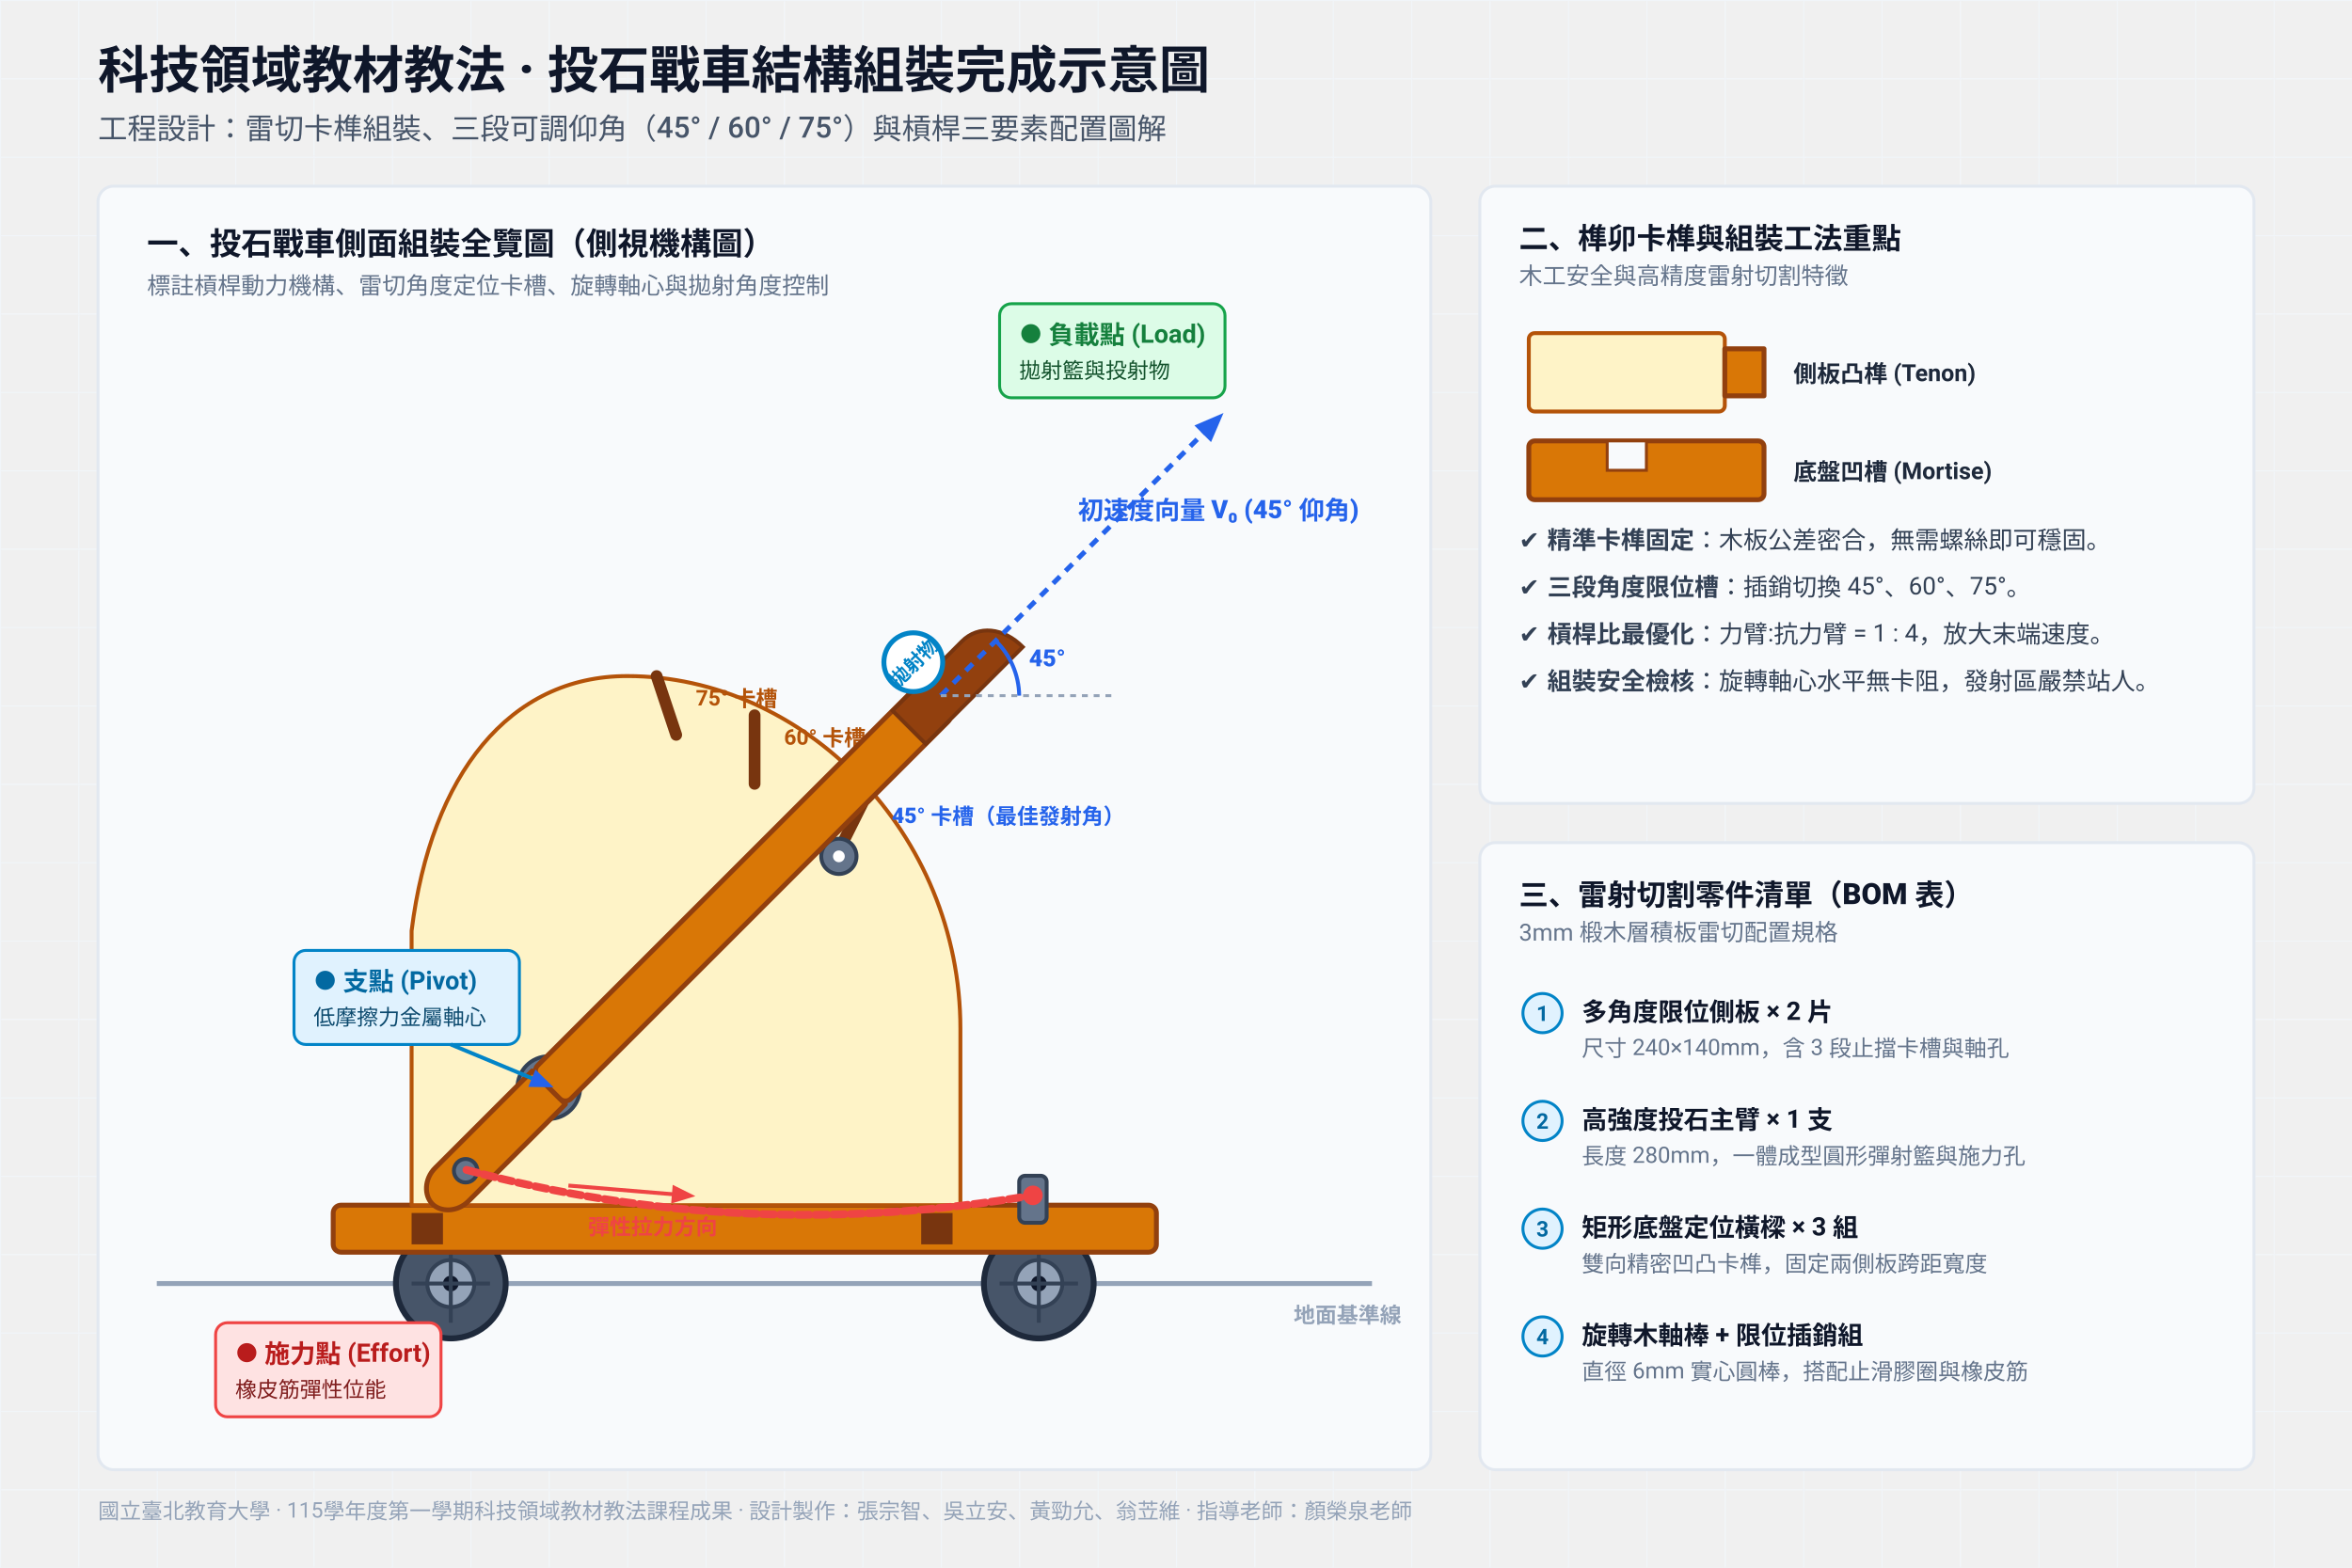
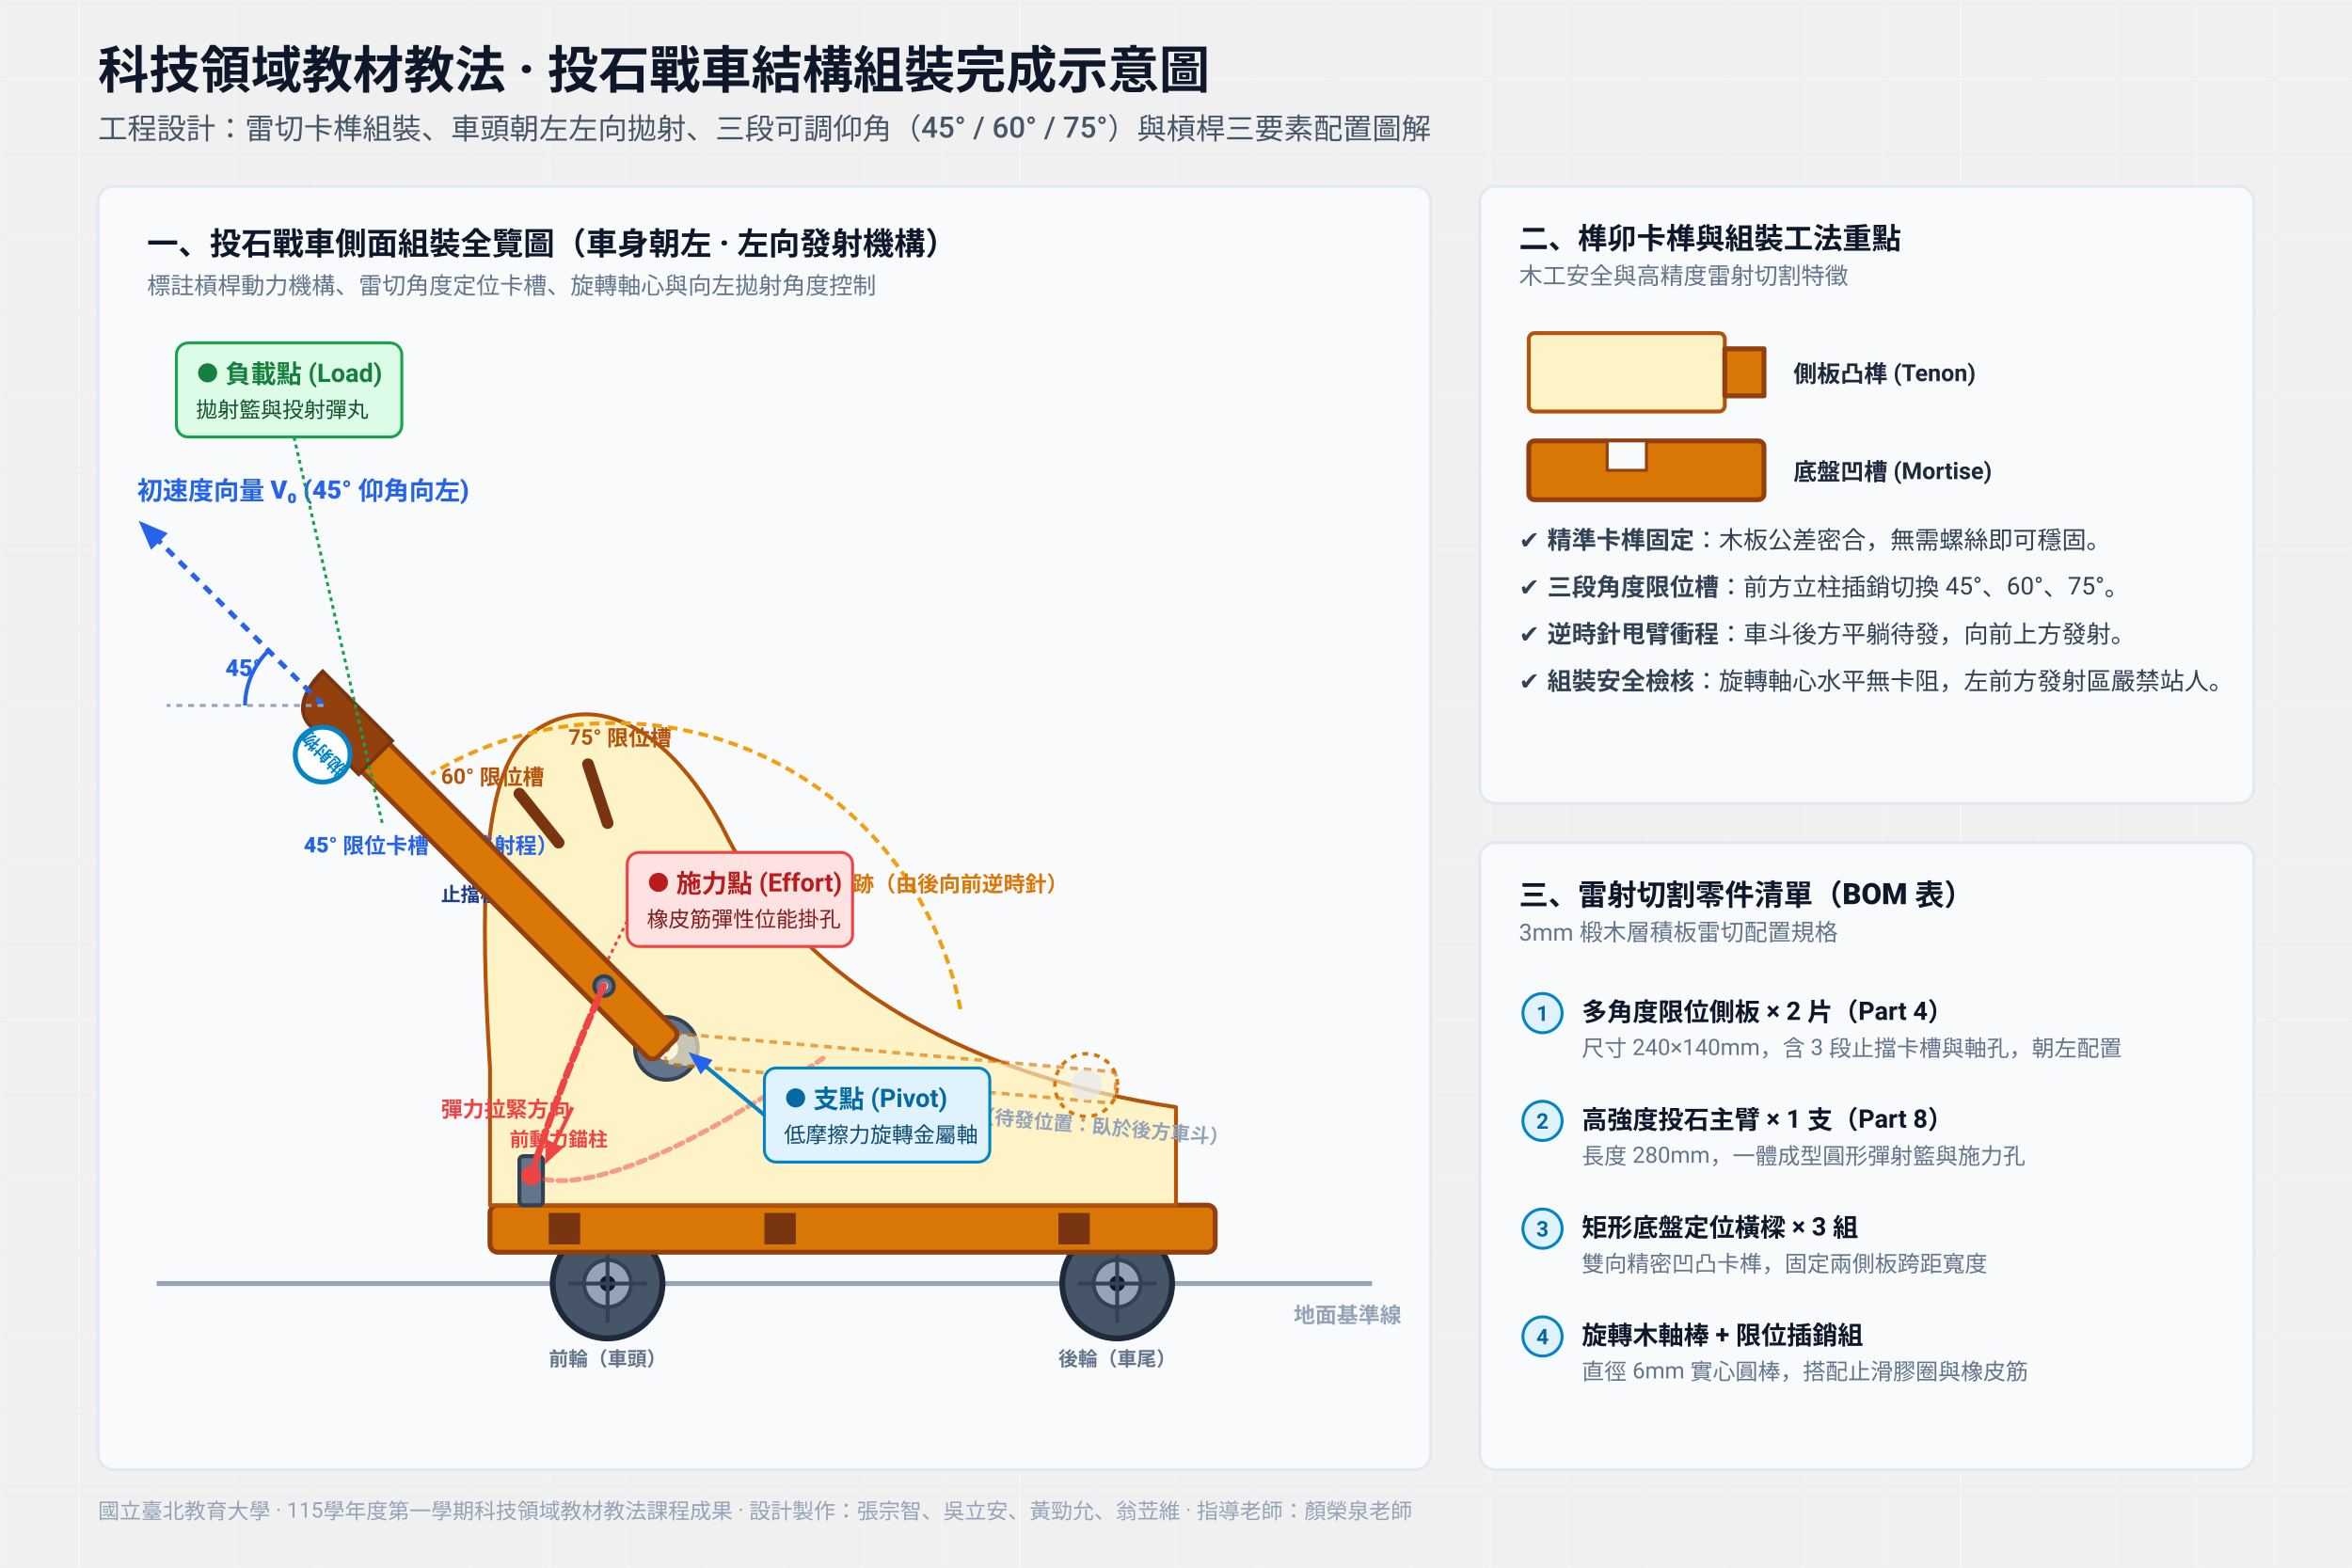
<svg xmlns="http://www.w3.org/2000/svg" viewBox="0 0 1200 800" width="1200" height="800" style="background:#ffffff; font-family:-apple-system, BlinkMacSystemFont, 'Segoe UI', Roboto, 'Noto Sans TC', sans-serif;">
  <defs>
    <style>
      .title { font-size: 26px; font-weight: 800; fill: #0f172a; }
      .subtitle { font-size: 15px; font-weight: 500; fill: #475569; }
      .card-bg { fill: #f8fafc; stroke: #e2e8f0; stroke-width: 1.5; rx: 8px; }
      .wood { fill: #d97706; stroke: #92400e; stroke-width: 2.5; stroke-linejoin: round; }
      .wood-light { fill: #fef3c7; stroke: #b45309; stroke-width: 2; stroke-linejoin: round; }
+       .wood-ghost { fill: #fef3c7; stroke: #d97706; stroke-width: 1.8; stroke-dasharray: 4 3; opacity: 0.65; }
      .wood-dark { fill: #b45309; stroke: #78350f; stroke-width: 2; }
      .metal { fill: #64748b; stroke: #334155; stroke-width: 2; }
-       .rubber { stroke: #ef4444; stroke-width: 4; stroke-linecap: round; stroke-dasharray: 6 3; }
+       .rubber { stroke: #ef4444; stroke-width: 3.5; stroke-linecap: round; stroke-dasharray: 6 3; }
+       .rubber-ghost { stroke: #ef4444; stroke-width: 2.5; stroke-linecap: round; stroke-dasharray: 4 3; opacity: 0.5; }
      .vector-line { stroke: #2563eb; stroke-width: 2.5; stroke-dasharray: 5 4; }
      .label-box { fill: #ffffff; stroke: #cbd5e1; stroke-width: 1.2; rx: 4px; }
      .label-text { font-size: 13px; font-weight: 700; fill: #1e293b; }
      .label-desc { font-size: 11px; font-weight: 500; fill: #64748b; }
      .badge-effort { fill: #fee2e2; stroke: #ef4444; stroke-width: 1.5; }
      .badge-pivot { fill: #e0f2fe; stroke: #0284c7; stroke-width: 1.5; }
      .badge-load { fill: #dcfce7; stroke: #16a34a; stroke-width: 1.5; }
      .dim-line { stroke: #94a3b8; stroke-width: 1.2; stroke-dasharray: 3 3; }
      .grid-line { stroke: #f1f5f9; stroke-width: 1; }
    </style>
    <marker id="arrow" viewBox="0 0 10 10" refX="6" refY="5" markerWidth="6" markerHeight="6" orient="auto-start-reverse">
      <path d="M 0 1 L 10 5 L 0 9 z" fill="#2563eb" />
    </marker>
    <marker id="red-arrow" viewBox="0 0 10 10" refX="6" refY="5" markerWidth="6" markerHeight="6" orient="auto-start-reverse">
      <path d="M 0 1 L 10 5 L 0 9 z" fill="#ef4444" />
    </marker>
  </defs>
  <pattern id="grid" width="40" height="40" patternUnits="userSpaceOnUse">
    <path d="M 40 0 L 0 0 0 40" fill="none" stroke="#f1f5f9" stroke-width="1" />
  </pattern>
  <rect width="1200" height="800" fill="url(#grid)" />
  <g transform="translate(50, 45)">
    <text class="title" x="0" y="0">科技領域教材教法 · 投石戰車結構組裝完成示意圖</text>
-     <text class="subtitle" x="0" y="26">工程設計：雷切卡榫組裝、三段可調仰角（45° / 60° / 75°）與槓桿三要素配置圖解</text>
+     <text class="subtitle" x="0" y="26">工程設計：雷切卡榫組裝、車頭朝左左向拋射、三段可調仰角（45° / 60° / 75°）與槓桿三要素配置圖解</text>
  </g>
  <g transform="translate(50, 95)">
    <rect width="680" height="655" class="card-bg" />
-     <text x="25" y="35" style="font-size: 16px; font-weight: 800; fill: #0f172a;">一、投石戰車側面組裝全覽圖（側視機構圖）</text>
-     <text x="25" y="55" style="font-size: 12px; fill: #64748b;">標註槓桿動力機構、雷切角度定位卡槽、旋轉軸心與拋射角度控制</text>
+     <text x="25" y="35" style="font-size: 16px; font-weight: 800; fill: #0f172a;">一、投石戰車側面組裝全覽圖（車身朝左 · 左向發射機構）</text>
+     <text x="25" y="55" style="font-size: 12px; fill: #64748b;">標註槓桿動力機構、雷切角度定位卡槽、旋轉軸心與向左拋射角度控制</text>
    <line x1="30" y1="560" x2="650" y2="560" stroke="#94a3b8" stroke-width="2.5" />
    <text x="610" y="580" style="font-size: 11px; fill: #94a3b8; font-weight: 600;">地面基準線</text>
-     <g transform="translate(180, 560)">
+     <g transform="translate(260, 560)">
      <circle cx="0" cy="0" r="28" fill="#475569" stroke="#1e293b" stroke-width="3" />
      <circle cx="0" cy="0" r="12" fill="#94a3b8" stroke="#334155" stroke-width="2" />
      <circle cx="0" cy="0" r="4" fill="#0f172a" />
      <line x1="-20" y1="0" x2="20" y2="0" stroke="#334155" stroke-width="2" />
      <line x1="0" y1="-20" x2="0" y2="20" stroke="#334155" stroke-width="2" />
+       <text x="0" y="42" text-anchor="middle" style="font-size: 10px; font-weight: 700; fill: #64748b;">前輪（車頭）</text>
    </g>
-     <g transform="translate(480, 560)">
+     <g transform="translate(520, 560)">
      <circle cx="0" cy="0" r="28" fill="#475569" stroke="#1e293b" stroke-width="3" />
      <circle cx="0" cy="0" r="12" fill="#94a3b8" stroke="#334155" stroke-width="2" />
      <circle cx="0" cy="0" r="4" fill="#0f172a" />
      <line x1="-20" y1="0" x2="20" y2="0" stroke="#334155" stroke-width="2" />
      <line x1="0" y1="-20" x2="0" y2="20" stroke="#334155" stroke-width="2" />
+       <text x="0" y="42" text-anchor="middle" style="font-size: 10px; font-weight: 700; fill: #64748b;">後輪（車尾）</text>
    </g>
-     <rect x="120" y="520" width="420" height="24" class="wood" rx="4" />
-     <rect x="160" y="524" width="16" height="16" fill="#78350f" />
-     <rect x="420" y="524" width="16" height="16" fill="#78350f" />
-     <path d="M 200 520               L 440 520               L 440 430               C 440 330, 360 250, 270 250               C 210 250, 170 300, 160 380               L 160 520               Z" class="wood-light" />
-     <line x1="285" y1="250" x2="295" y2="280" stroke="#78350f" stroke-width="6" stroke-linecap="round" />
-     <text x="305" y="265" style="font-size: 11px; font-weight: 700; fill: #b45309;">75° 卡槽</text>
-     <line x1="335" y1="270" x2="335" y2="305" stroke="#78350f" stroke-width="6" stroke-linecap="round" />
-     <text x="350" y="285" style="font-size: 11px; font-weight: 700; fill: #b45309;">60° 卡槽</text>
-     <line x1="390" y1="315" x2="375" y2="345" stroke="#78350f" stroke-width="6" stroke-linecap="round" />
-     <text x="405" y="325" style="font-size: 11px; font-weight: 800; fill: #2563eb;">45° 卡槽（最佳發射角）</text>
-     <circle cx="378" cy="342" r="9" class="metal" />
-     <circle cx="378" cy="342" r="3" fill="#ffffff" />
-     <g transform="translate(230, 460)">
+     <rect x="200" y="520" width="370" height="24" class="wood" rx="4" />
+     <rect x="230" y="524" width="16" height="16" fill="#78350f" />
+     <rect x="340" y="524" width="16" height="16" fill="#78350f" />
+     <rect x="490" y="524" width="16" height="16" fill="#78350f" />
+     <path d="M 220 520               L 550 520               L 550 470               C 450 455, 360 410, 320 330               C 300 290, 260 250, 220 280               C 195 300, 195 370, 200 450               L 200 520               Z" class="wood-light" />
+     <rect x="215" y="495" width="12" height="25" class="metal" rx="2" />
+     <circle cx="221" cy="505" r="5" fill="#ef4444" />
+     <text x="210" y="490" style="font-size: 10px; font-weight: 700; fill: #ef4444;">前動力錨柱</text>
+     <g transform="translate(290, 440)">
      <circle cx="0" cy="0" r="16" class="metal" />
      <circle cx="0" cy="0" r="6" fill="#ffffff" />
      <circle cx="0" cy="0" r="2" fill="#0f172a" />
    </g>
-     <rect x="470" y="505" width="14" height="24" class="metal" rx="3" />
-     <circle cx="477" cy="515" r="5" fill="#ef4444" />
-     <g transform="translate(230, 460) rotate(-45)">
-       <path d="M -70 -12 L 0 -12 L 0 12 L -70 12 C -78 12 -84 6 -84 0 C -84 -6 -78 -12 -70 -12 Z" class="wood" />
-       <circle cx="-60" cy="0" r="6" class="metal" />
-       <rect x="0" y="-12" width="280" height="24" class="wood" rx="4" />
-       <path d="M 260 -12 L 310 -12 C 322 -12 330 -2 330 12 L 260 12 Z" fill="#92400e" stroke="#78350f" stroke-width="2" />
-       <circle cx="285" cy="-22" r="15" fill="#ffffff" stroke="#0284c7" stroke-width="2.5" />
-       <text x="285" y="-18" text-anchor="middle" style="font-size: 10px; font-weight: 800; fill: #0284c7;">拋射物</text>
+     <line x1="260" y1="325" x2="250" y2="295" stroke="#78350f" stroke-width="6" stroke-linecap="round" />
+     <text x="240" y="285" style="font-size: 11px; font-weight: 700; fill: #b45309;">75° 限位槽</text>
+     <line x1="235" y1="335" x2="215" y2="310" stroke="#78350f" stroke-width="6" stroke-linecap="round" />
+     <text x="175" y="305" style="font-size: 11px; font-weight: 700; fill: #b45309;">60° 限位槽</text>
+     <line x1="210" y1="360" x2="185" y2="335" stroke="#78350f" stroke-width="6" stroke-linecap="round" />
+     <text x="105" y="340" style="font-size: 11px; font-weight: 800; fill: #2563eb;">45° 限位卡槽（最佳射程）</text>
+     <circle cx="195" cy="345" r="9" class="metal" />
+     <circle cx="195" cy="345" r="3" fill="#ffffff" />
+     <text x="195" y="365" text-anchor="middle" style="font-size: 10px; font-weight: 700; fill: #1e3a8a;">止擋橫桿</text>
+     <g transform="translate(290, 440) rotate(5)">
+       <rect x="0" y="-8" width="230" height="16" class="wood-ghost" rx="3" />
+       <circle cx="215" cy="0" r="16" fill="none" stroke="#d97706" stroke-width="1.8" stroke-dasharray="3 3" />
+       <circle cx="215" cy="0" r="8" fill="#e2e8f0" opacity="0.6" />
+       <text x="160" y="24" style="font-size: 10px; font-weight: 600; fill: #94a3b8;">（待發位置：臥於後方車斗）</text>
    </g>
-     <path d="M 188 502 Q 330 540 477 515" fill="none" class="rubber" />
-     <line x1="240" y1="510" x2="300" y2="515" stroke="#ef4444" stroke-width="2" marker-end="url(#red-arrow)" />
-     <text x="250" y="535" style="font-size: 11px; font-weight: 700; fill: #ef4444;">彈性拉力方向</text>
-     <line x1="430" y1="260" x2="570" y2="120" class="vector-line" marker-end="url(#arrow)" />
-     <text x="500" y="170" style="font-size: 13px; font-weight: 800; fill: #2563eb;">初速度向量 V₀ (45° 仰角)</text>
-     <path d="M 470 260 A 40 40 0 0 0 458 232" fill="none" stroke="#2563eb" stroke-width="2" />
-     <text x="475" y="245" style="font-size: 12px; font-weight: 800; fill: #2563eb;">45°</text>
-     <line x1="430" y1="260" x2="520" y2="260" stroke="#94a3b8" stroke-width="1.5" stroke-dasharray="3 3" />
-     <g transform="translate(100, 390)">
+     <path d="M 221 505 Q 260 520 370 445" fill="none" class="rubber-ghost" />
+     <g transform="translate(290, 440) rotate(-135)">
+       <rect x="0" y="-10" width="225" height="20" class="wood" rx="4" />
+       <circle cx="45" cy="0" r="5" class="metal" />
+       <circle cx="45" cy="0" r="2" fill="#ffffff" />
+       <path d="M 210 -12 L 245 -12 C 255 -12 260 -2 260 12 L 210 12 Z" fill="#92400e" stroke="#78350f" stroke-width="2" />
+       <circle cx="230" cy="-18" r="14" fill="#ffffff" stroke="#0284c7" stroke-width="2.5" />
+       <text x="230" y="-14" text-anchor="middle" style="font-size: 9px; font-weight: 800; fill: #0284c7;">拋射物</text>
+     </g>
+     <path d="M 221 505 Q 235 460 258 408" fill="none" class="rubber" />
+     <line x1="242" y1="470" x2="230" y2="495" stroke="#ef4444" stroke-width="2" marker-end="url(#red-arrow)" />
+     <text x="175" y="475" style="font-size: 11px; font-weight: 700; fill: #ef4444;">彈力拉緊方向</text>
+     <line x1="115" y1="265" x2="25" y2="175" class="vector-line" marker-end="url(#arrow)" />
+     <text x="20" y="160" style="font-size: 13px; font-weight: 800; fill: #2563eb;">初速度向量 V₀ (45° 仰角向左)</text>
+     <line x1="115" y1="265" x2="35" y2="265" stroke="#94a3b8" stroke-width="1.5" stroke-dasharray="3 3" />
+     <path d="M 75 265 A 40 40 0 0 1 87 237" fill="none" stroke="#2563eb" stroke-width="2" />
+     <text x="65" y="250" style="font-size: 12px; font-weight: 800; fill: #2563eb;">45°</text>
+     <path d="M 440 420 A 180 180 0 0 0 170 300" fill="none" stroke="#f59e0b" stroke-width="2" stroke-dasharray="5 3" />
+     <text x="330" y="360" style="font-size: 11px; font-weight: 700; fill: #d97706;">甩臂旋轉軌跡（由後向前逆時針）</text>
+     <g transform="translate(340, 450)">
      <rect width="115" height="48" class="badge-pivot" rx="6" />
      <text x="10" y="20" class="label-text" style="fill: #0369a1;">● 支點 (Pivot)</text>
-       <text x="10" y="38" class="label-desc" style="fill: #0c4a6e;">低摩擦力金屬軸心</text>
-       <line x1="80" y1="48" x2="128" y2="68" stroke="#0284c7" stroke-width="2" marker-end="url(#arrow)" />
+       <text x="10" y="38" class="label-desc" style="fill: #0c4a6e;">低摩擦力旋轉金屬軸</text>
+       <line x1="0" y1="24" x2="-35" y2="-5" stroke="#0284c7" stroke-width="2" marker-end="url(#arrow)" />
    </g>
-     <g transform="translate(60, 580)">
+     <g transform="translate(270, 340)">
      <rect width="115" height="48" class="badge-effort" rx="6" />
      <text x="10" y="20" class="label-text" style="fill: #b91c1c;">● 施力點 (Effort)</text>
-       <text x="10" y="38" class="label-desc" style="fill: #7f1d1d;">橡皮筋彈性位能</text>
-       <line x1="115" y1="580" x2="185" y2="505" stroke="#ef4444" stroke-width="1.5" stroke-dasharray="2 2" />
+       <text x="10" y="38" class="label-desc" style="fill: #7f1d1d;">橡皮筋彈性位能掛孔</text>
+       <line x1="0" y1="35" x2="-10" y2="55" stroke="#ef4444" stroke-width="1.5" stroke-dasharray="2 2" />
    </g>
-     <g transform="translate(460, 60)">
+     <g transform="translate(40, 80)">
      <rect width="115" height="48" class="badge-load" rx="6" />
      <text x="10" y="20" class="label-text" style="fill: #15803d;">● 負載點 (Load)</text>
-       <text x="10" y="38" class="label-desc" style="fill: #14532d;">拋射籃與投射物</text>
-       <line x1="510" y1="108" x2="445" y2="235" stroke="#16a34a" stroke-width="1.5" stroke-dasharray="2 2" />
+       <text x="10" y="38" class="label-desc" style="fill: #14532d;">拋射籃與投射彈丸</text>
+       <line x1="60" y1="48" x2="105" y2="245" stroke="#16a34a" stroke-width="1.5" stroke-dasharray="2 2" />
    </g>
  </g>
  <g transform="translate(755, 95)">
    <rect width="395" height="315" class="card-bg" />
    <text x="20" y="32" style="font-size: 15px; font-weight: 800; fill: #0f172a;">二、榫卯卡榫與組裝工法重點</text>
    <text x="20" y="50" style="font-size: 12px; fill: #64748b;">木工安全與高精度雷射切割特徵</text>
    <g transform="translate(25, 75)">
      <rect x="0" y="0" width="100" height="40" class="wood-light" rx="3" />
      <rect x="100" y="8" width="20" height="24" class="wood" />
      <text x="135" y="25" style="font-size: 12px; font-weight: 700; fill: #1e293b;">側板凸榫 (Tenon)</text>
      <rect x="0" y="55" width="120" height="30" class="wood" rx="3" />
      <rect x="40" y="55" width="20" height="15" fill="#f8fafc" stroke="#92400e" stroke-width="1.5" />
      <text x="135" y="75" style="font-size: 12px; font-weight: 700; fill: #1e293b;">底盤凹槽 (Mortise)</text>
    </g>
    <g transform="translate(20, 185)" style="font-size: 12.5px; fill: #334155; line-height: 1.6;">
      <text x="0" y="0">✔ <tspan font-weight="700">精準卡榫固定</tspan>：木板公差密合，無需螺絲即可穩固。</text>
-       <text x="0" y="24">✔ <tspan font-weight="700">三段角度限位槽</tspan>：插銷切換 45°、60°、75°。</text>
-       <text x="0" y="48">✔ <tspan font-weight="700">槓桿比最優化</tspan>：力臂:抗力臂 = 1 : 4，放大末端速度。</text>
-       <text x="0" y="72">✔ <tspan font-weight="700">組裝安全檢核</tspan>：旋轉軸心水平無卡阻，發射區嚴禁站人。</text>
+       <text x="0" y="24">✔ <tspan font-weight="700">三段角度限位槽</tspan>：前方立柱插銷切換 45°、60°、75°。</text>
+       <text x="0" y="48">✔ <tspan font-weight="700">逆時針甩臂衝程</tspan>：車斗後方平躺待發，向前上方發射。</text>
+       <text x="0" y="72">✔ <tspan font-weight="700">組裝安全檢核</tspan>：旋轉軸心水平無卡阻，左前方發射區嚴禁站人。</text>
    </g>
    <g transform="translate(0, 335)">
      <rect width="395" height="320" class="card-bg" />
      <text x="20" y="32" style="font-size: 15px; font-weight: 800; fill: #0f172a;">三、雷射切割零件清單（BOM 表）</text>
      <text x="20" y="50" style="font-size: 12px; fill: #64748b;">3mm 椴木層積板雷切配置規格</text>
      <g transform="translate(20, 75)">
        <circle cx="12" cy="12" r="10" fill="#e0f2fe" stroke="#0284c7" stroke-width="1.5" />
        <text x="12" y="16" text-anchor="middle" style="font-size: 11px; font-weight: 700; fill: #0369a1;">1</text>
-         <text x="32" y="16" style="font-size: 13px; font-weight: 700; fill: #0f172a;">多角度限位側板 × 2 片</text>
-         <text x="32" y="34" style="font-size: 11.5px; fill: #64748b;">尺寸 240×140mm，含 3 段止擋卡槽與軸孔</text>
+         <text x="32" y="16" style="font-size: 13px; font-weight: 700; fill: #0f172a;">多角度限位側板 × 2 片（Part 4）</text>
+         <text x="32" y="34" style="font-size: 11.5px; fill: #64748b;">尺寸 240×140mm，含 3 段止擋卡槽與軸孔，朝左配置</text>
      </g>
      <g transform="translate(20, 130)">
        <circle cx="12" cy="12" r="10" fill="#e0f2fe" stroke="#0284c7" stroke-width="1.5" />
        <text x="12" y="16" text-anchor="middle" style="font-size: 11px; font-weight: 700; fill: #0369a1;">2</text>
-         <text x="32" y="16" style="font-size: 13px; font-weight: 700; fill: #0f172a;">高強度投石主臂 × 1 支</text>
+         <text x="32" y="16" style="font-size: 13px; font-weight: 700; fill: #0f172a;">高強度投石主臂 × 1 支（Part 8）</text>
        <text x="32" y="34" style="font-size: 11.5px; fill: #64748b;">長度 280mm，一體成型圓形彈射籃與施力孔</text>
      </g>
      <g transform="translate(20, 185)">
        <circle cx="12" cy="12" r="10" fill="#e0f2fe" stroke="#0284c7" stroke-width="1.5" />
        <text x="12" y="16" text-anchor="middle" style="font-size: 11px; font-weight: 700; fill: #0369a1;">3</text>
        <text x="32" y="16" style="font-size: 13px; font-weight: 700; fill: #0f172a;">矩形底盤定位橫樑 × 3 組</text>
        <text x="32" y="34" style="font-size: 11.5px; fill: #64748b;">雙向精密凹凸卡榫，固定兩側板跨距寬度</text>
      </g>
      <g transform="translate(20, 240)">
        <circle cx="12" cy="12" r="10" fill="#e0f2fe" stroke="#0284c7" stroke-width="1.5" />
        <text x="12" y="16" text-anchor="middle" style="font-size: 11px; font-weight: 700; fill: #0369a1;">4</text>
        <text x="32" y="16" style="font-size: 13px; font-weight: 700; fill: #0f172a;">旋轉木軸棒 + 限位插銷組</text>
        <text x="32" y="34" style="font-size: 11.5px; fill: #64748b;">直徑 6mm 實心圓棒，搭配止滑膠圈與橡皮筋</text>
      </g>
    </g>
  </g>
  <g transform="translate(50, 775)">
    <text style="font-size: 11px; fill: #94a3b8;">國立臺北教育大學 · 115學年度第一學期科技領域教材教法課程成果 · 設計製作：張宗智、吳立安、黃勁允、翁苙維 · 指導老師：顏榮泉老師</text>
  </g>
</svg>
